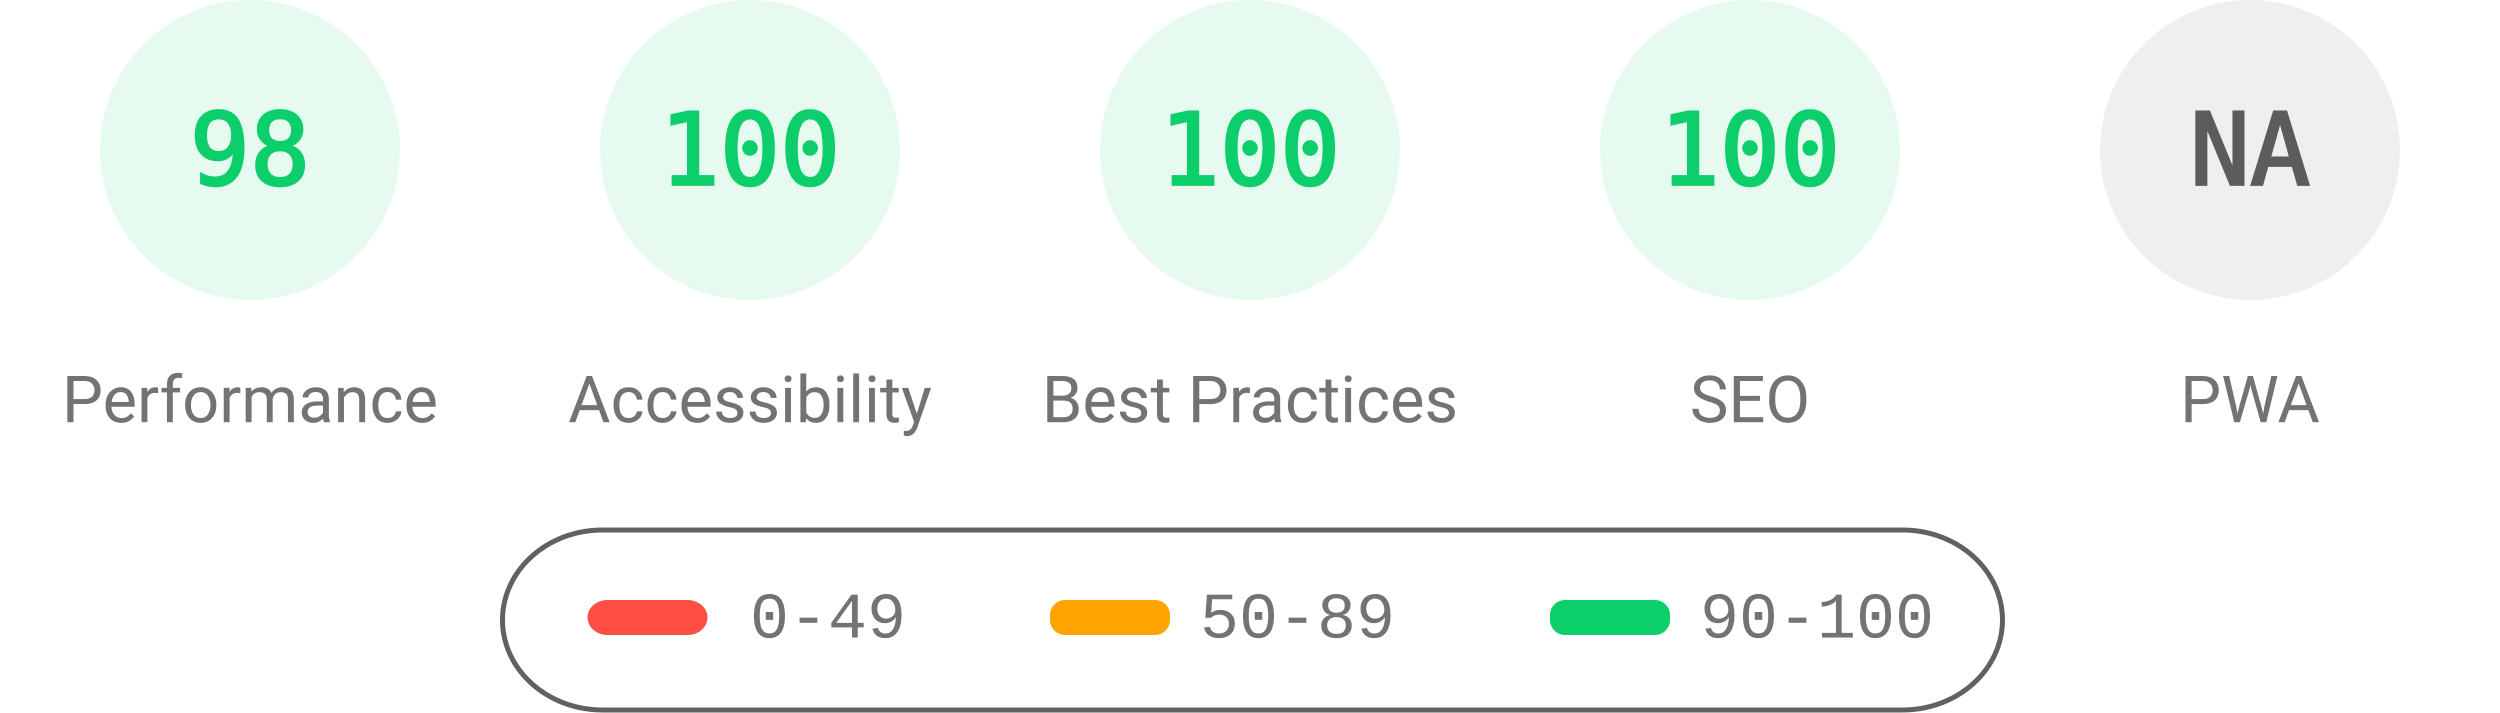
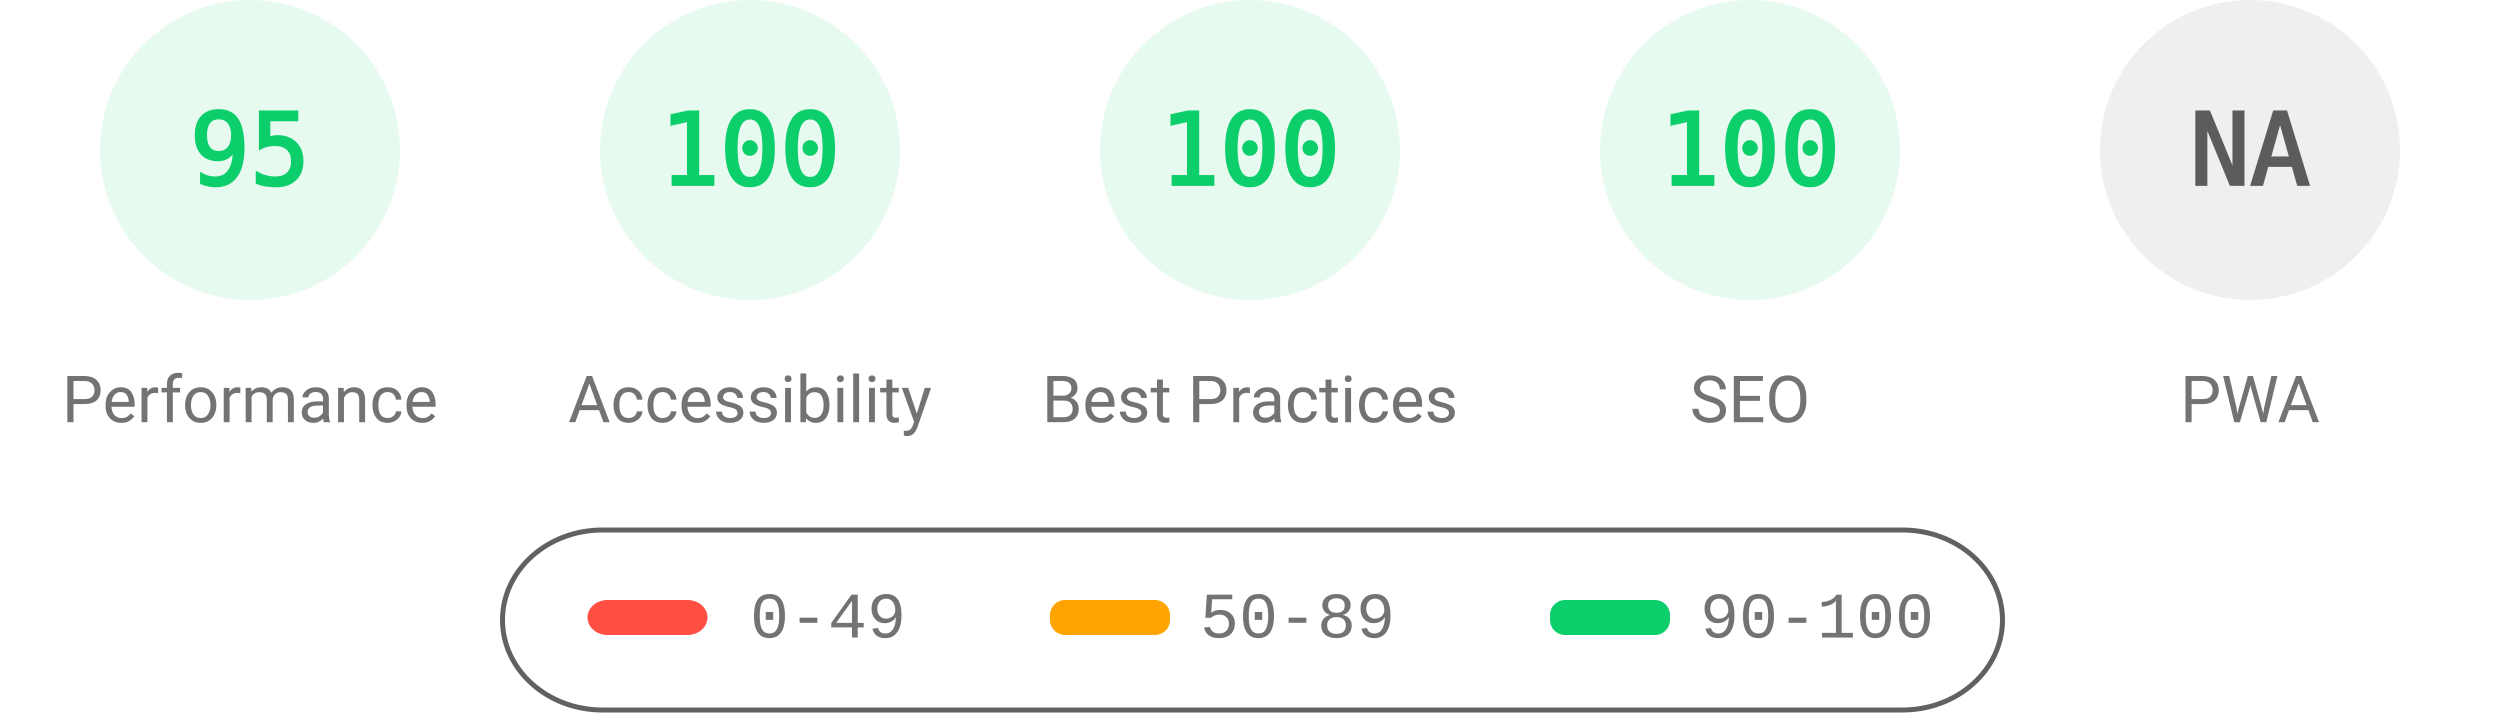
<svg xmlns="http://www.w3.org/2000/svg" fill="none" width="1000" height="285">
  <style>.gauge-base{opacity:.1}.gauge-arc{fill:none;animation-delay:250ms;stroke-linecap:round;transform:rotate(-90deg);transform-origin:100px 60px;animation:load-gauge 1s ease forwards}.guage-text{font-size:40px;font-family:monospace;text-align:center}.guage-red{color:#ff4e42;fill:#ff4e42;stroke:#ff4e42}.guage-orange{color:#ffa400;fill:#ffa400;stroke:#ffa400}.guage-green{color:#0cce6b;fill:#0cce6b;stroke:#0cce6b}.guage-undefined{color:#5c5c5c;fill:#5c5c5c;stroke:#5c5c5c}.guage-title{color:#737373;fill:#737373;stroke:none;font-size:26px;line-height:26px;font-family:Roboto,Halvetica,Arial,sans-serif}@keyframes load-gauge{from{stroke-dasharray:0 352.858}}</style>
  <svg class="guage-div guage-perf guage-green" viewBox="0 0 200 200" width="200" height="200">
    <circle class="gauge-base" r="56" cx="100" cy="60" stroke-width="8" />
-     <circle class="gauge-arc guage-arc-1" r="56" cx="100" cy="60" stroke-width="8" style="stroke-dasharray:344.821,351.858" />
-     <text class="guage-text" x="100" y="60" alignment-baseline="central" dominant-baseline="central" text-anchor="middle">98</text>
+     <circle class="gauge-arc guage-arc-1" r="56" cx="100" cy="60" stroke-width="8" style="stroke-dasharray:334.265,351.858" />
+     <text class="guage-text" x="100" y="60" alignment-baseline="central" dominant-baseline="central" text-anchor="middle">95</text>
    <text class="guage-title" x="100" y="160" alignment-baseline="central" dominant-baseline="central" text-anchor="middle">Performance</text>
  </svg>
  <svg class="guage-div guage-acc guage-green" viewBox="0 0 200 200" width="200" height="200" x="200">
    <circle class="gauge-base" r="56" cx="100" cy="60" stroke-width="8" />
    <circle class="gauge-arc guage-arc-2" r="56" cx="100" cy="60" stroke-width="8" style="stroke-dasharray:351.858,351.858" />
    <text class="guage-text" x="100" y="60" alignment-baseline="central" dominant-baseline="central" text-anchor="middle">100</text>
    <text class="guage-title" x="100" y="160" alignment-baseline="central" dominant-baseline="central" text-anchor="middle">Accessibility</text>
  </svg>
  <svg class="guage-div guage-best guage-green" viewBox="0 0 200 200" width="200" height="200" x="400">
    <circle class="gauge-base" r="56" cx="100" cy="60" stroke-width="8" />
    <circle class="gauge-arc guage-arc-3" r="56" cx="100" cy="60" stroke-width="8" style="stroke-dasharray:351.858,351.858" />
    <text class="guage-text" x="100" y="60" alignment-baseline="central" dominant-baseline="central" text-anchor="middle">100</text>
    <text class="guage-title" x="100" y="160" alignment-baseline="central" dominant-baseline="central" text-anchor="middle">Best Practices</text>
  </svg>
  <svg class="guage-div guage-seo guage-green" viewBox="0 0 200 200" width="200" height="200" x="600">
    <circle class="gauge-base" r="56" cx="100" cy="60" stroke-width="8" />
    <circle class="gauge-arc guage-arc-4" r="56" cx="100" cy="60" stroke-width="8" style="stroke-dasharray:351.858,351.858" />
    <text class="guage-text" x="100" y="60" alignment-baseline="central" dominant-baseline="central" text-anchor="middle">100</text>
    <text class="guage-title" x="100" y="160" alignment-baseline="central" dominant-baseline="central" text-anchor="middle">SEO</text>
  </svg>
  <svg class="guage-div guage-pwa guage-undefined" viewBox="0 0 200 200" width="200" height="200" x="800">
    <circle class="gauge-base" r="56" cx="100" cy="60" stroke-width="8" />
    <circle class="gauge-arc guage-arc-4" r="56" cx="100" cy="60" stroke-width="8" style="stroke-dasharray:351.858,351.858" />
    <text class="guage-text" x="100" y="60" alignment-baseline="central" dominant-baseline="central" text-anchor="middle">NA</text>
    <text class="guage-title" x="100" y="160" alignment-baseline="central" dominant-baseline="central" text-anchor="middle">PWA</text>
  </svg>
  <svg width="604" height="76" x="200" y="210">
    <path fill="none" id="canvas_background" d="M-1-1h604v80H-1z" />
    <rect fill-opacity="0" stroke="#616161" stroke-width="2" rx="40" id="svg_2" height="72" width="600" y="2" x="1" fill="#000" />
    <rect stroke="#000" rx="8" id="svg_3" height="14" width="48" y="30" x="35" stroke-opacity="null" stroke-width="0" fill="#ff4e42" />
    <rect stroke="#000" rx="6" id="svg_4" height="14" width="48" y="30" x="220" stroke-opacity="null" stroke-width="0" fill="#ffa400" />
    <rect stroke="#000" rx="6" id="svg_5" height="14" width="48" y="30" x="420" stroke-opacity="null" stroke-width="0" fill="#0cce6b" />
    <text xml:space="preserve" text-anchor="start" font-family="'Courier New', Courier, monospace" font-size="26" id="svg_6" y="45" x="100" stroke-opacity="null" stroke-width="0" stroke="#000" fill="#737373">0-49</text>
    <text xml:space="preserve" text-anchor="start" font-family="'Courier New', Courier, monospace" font-size="26" id="svg_7" y="45" x="280" stroke-opacity="null" stroke-width="0" stroke="#000" fill="#737373">50-89</text>
    <text xml:space="preserve" text-anchor="start" font-family="'Courier New', Courier, monospace" font-size="26" id="svg_8" y="45" x="480" stroke-opacity="null" stroke-width="0" stroke="#000" fill="#737373">90-100</text>
  </svg>
</svg>
